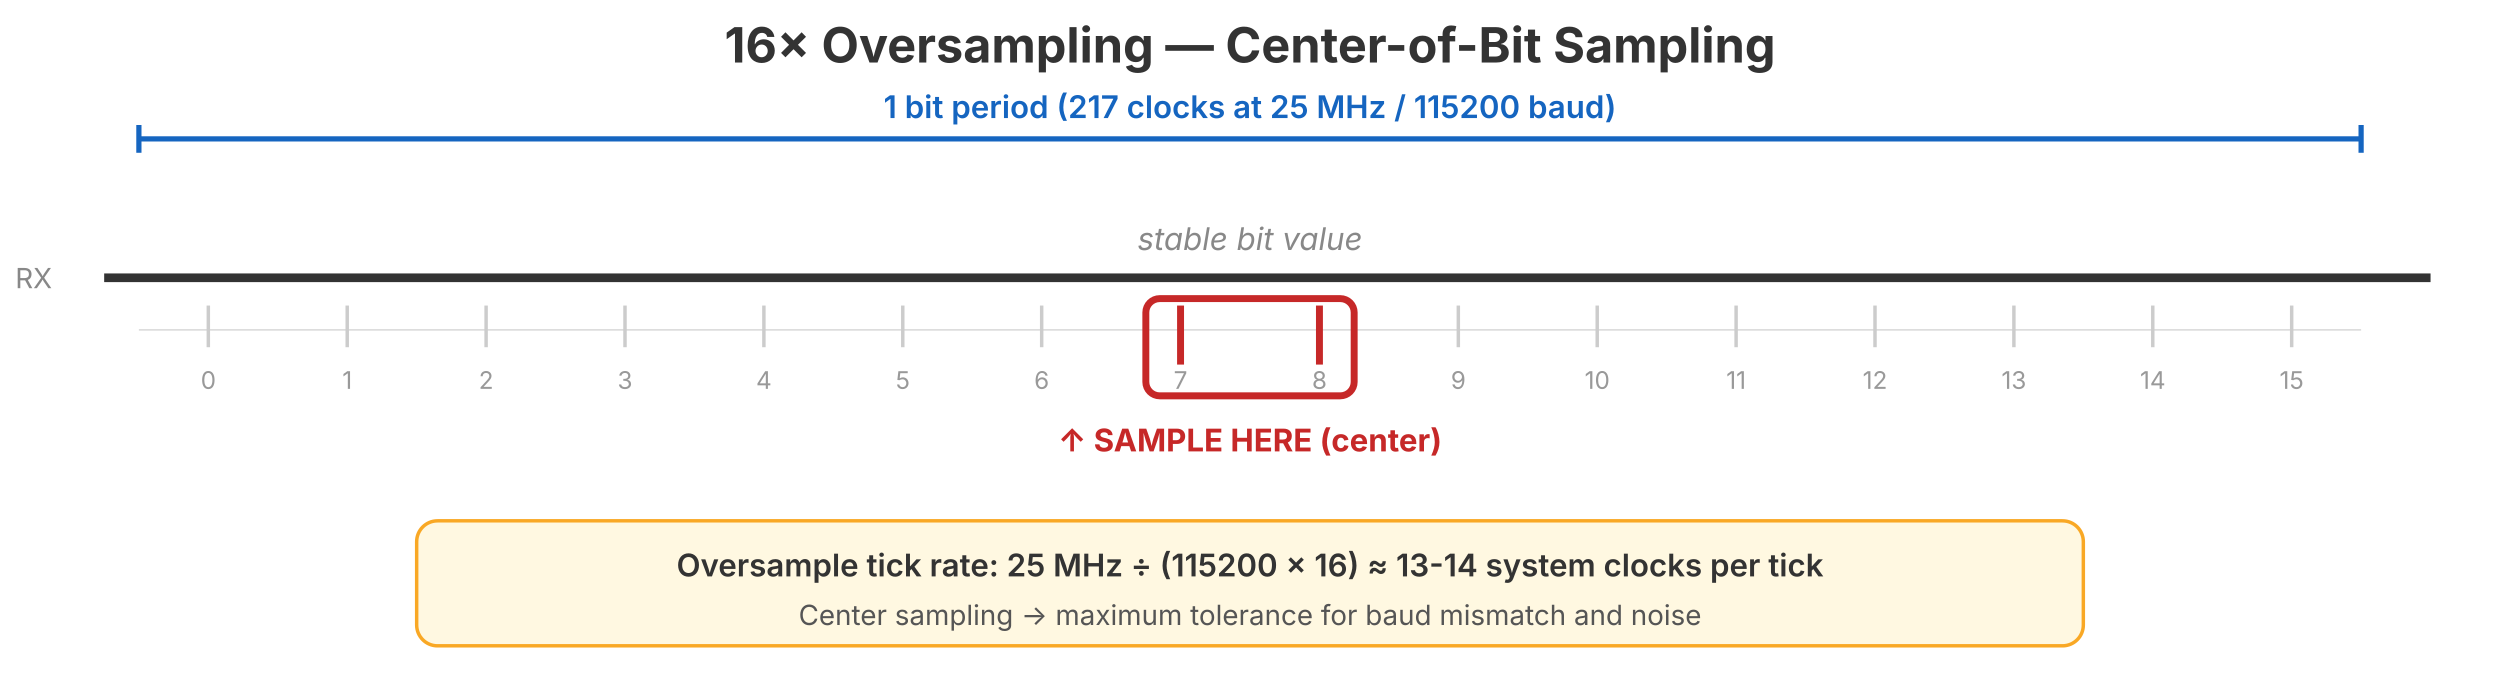
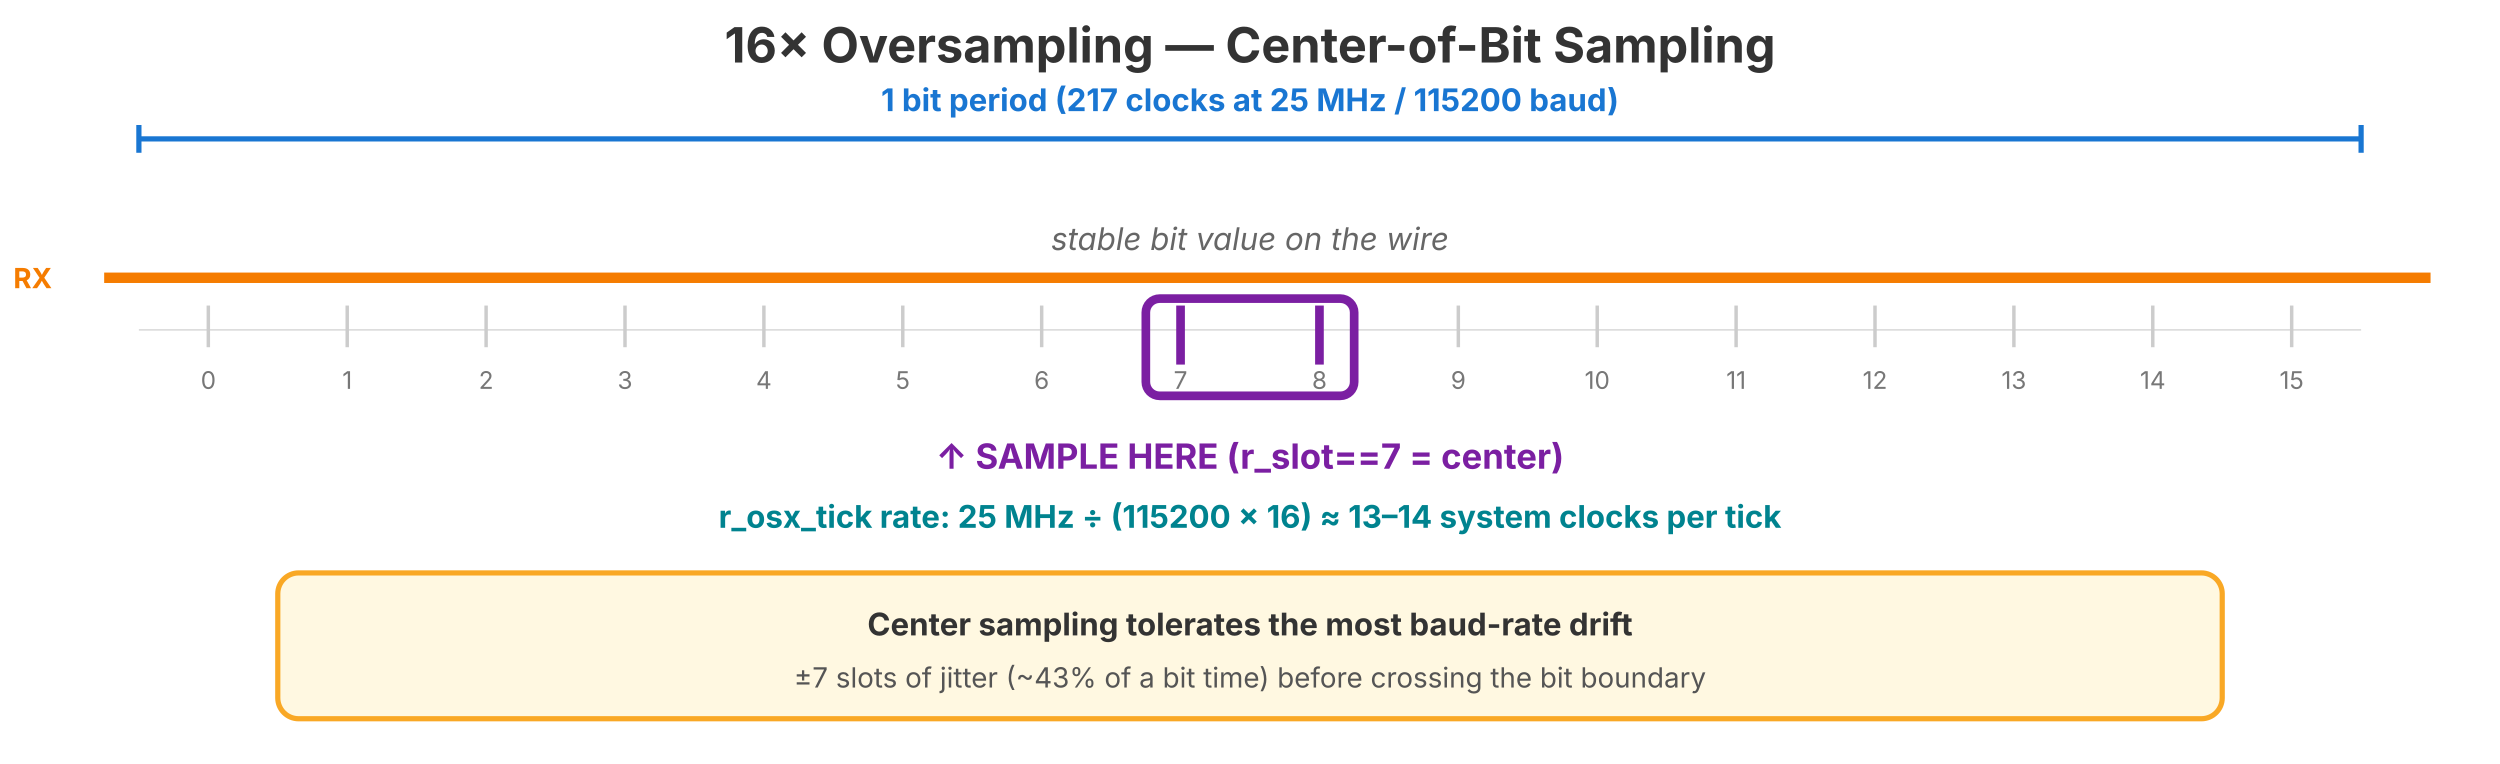
- <svg xmlns="http://www.w3.org/2000/svg" viewBox="0 0 720 200" font-family="Inter, sans-serif">
+ <svg xmlns="http://www.w3.org/2000/svg" viewBox="0 0 720 220" font-family="Inter, sans-serif">
  <text x="360" y="18" text-anchor="middle" font-size="14" font-weight="700" fill="#333">16× Oversampling — Center-of-Bit Sampling</text>
-   <line x1="40" y1="40" x2="680" y2="40" stroke="#1565C0" stroke-width="1.5" />
-   <line x1="40" y1="36" x2="40" y2="44" stroke="#1565C0" stroke-width="1.5" />
-   <line x1="680" y1="36" x2="680" y2="44" stroke="#1565C0" stroke-width="1.5" />
-   <text x="360" y="34" text-anchor="middle" font-size="9" fill="#1565C0" font-weight="600">1 bit period (217 clocks at 25 MHz / 115200 baud)</text>
-   <line x1="30" y1="80" x2="700" y2="80" stroke="#333" stroke-width="2.5" />
-   <text x="15" y="83" text-anchor="end" font-size="8" fill="#888">RX</text>
-   <text x="360" y="72" text-anchor="middle" font-size="9" fill="#888" font-style="italic">stable bit value</text>
+   <line x1="40" y1="40" x2="680" y2="40" stroke="#1976D2" stroke-width="1.5" />
+   <line x1="40" y1="36" x2="40" y2="44" stroke="#1976D2" stroke-width="1.5" />
+   <line x1="680" y1="36" x2="680" y2="44" stroke="#1976D2" stroke-width="1.5" />
+   <text x="360" y="32" text-anchor="middle" font-size="9" fill="#1976D2" font-weight="700">1 bit period (217 clocks at 25 MHz / 115200 baud)</text>
+   <line x1="30" y1="80" x2="700" y2="80" stroke="#F57C00" stroke-width="3" />
+   <text x="15" y="83" text-anchor="end" font-size="8" fill="#F57C00" font-weight="700">RX</text>
+   <text x="360" y="72" text-anchor="middle" font-size="9" fill="#666" font-style="italic">stable bit value on the wire</text>
  <line x1="40" y1="95" x2="680" y2="95" stroke="#DDD" stroke-width="0.5" />
-   <g font-size="7" fill="#999" text-anchor="middle">
+   <g font-size="7" fill="#777" text-anchor="middle">
    <text x="60" y="112">0</text>
    <line x1="60" y1="88" x2="60" y2="100" stroke="#CCC" stroke-width="1" />
    <text x="100" y="112">1</text>
    <line x1="100" y1="88" x2="100" y2="100" stroke="#CCC" stroke-width="1" />
    <text x="140" y="112">2</text>
    <line x1="140" y1="88" x2="140" y2="100" stroke="#CCC" stroke-width="1" />
    <text x="180" y="112">3</text>
    <line x1="180" y1="88" x2="180" y2="100" stroke="#CCC" stroke-width="1" />
    <text x="220" y="112">4</text>
    <line x1="220" y1="88" x2="220" y2="100" stroke="#CCC" stroke-width="1" />
    <text x="260" y="112">5</text>
    <line x1="260" y1="88" x2="260" y2="100" stroke="#CCC" stroke-width="1" />
    <text x="300" y="112">6</text>
    <line x1="300" y1="88" x2="300" y2="100" stroke="#CCC" stroke-width="1" />
    <text x="340" y="112">7</text>
-     <line x1="340" y1="88" x2="340" y2="105" stroke="#C62828" stroke-width="2" />
+     <line x1="340" y1="88" x2="340" y2="105" stroke="#7B1FA2" stroke-width="2.5" />
    <text x="380" y="112">8</text>
-     <line x1="380" y1="88" x2="380" y2="105" stroke="#C62828" stroke-width="2" />
+     <line x1="380" y1="88" x2="380" y2="105" stroke="#7B1FA2" stroke-width="2.5" />
    <text x="420" y="112">9</text>
    <line x1="420" y1="88" x2="420" y2="100" stroke="#CCC" stroke-width="1" />
    <text x="460" y="112">10</text>
    <line x1="460" y1="88" x2="460" y2="100" stroke="#CCC" stroke-width="1" />
    <text x="500" y="112">11</text>
    <line x1="500" y1="88" x2="500" y2="100" stroke="#CCC" stroke-width="1" />
    <text x="540" y="112">12</text>
    <line x1="540" y1="88" x2="540" y2="100" stroke="#CCC" stroke-width="1" />
    <text x="580" y="112">13</text>
    <line x1="580" y1="88" x2="580" y2="100" stroke="#CCC" stroke-width="1" />
    <text x="620" y="112">14</text>
    <line x1="620" y1="88" x2="620" y2="100" stroke="#CCC" stroke-width="1" />
    <text x="660" y="112">15</text>
    <line x1="660" y1="88" x2="660" y2="100" stroke="#CCC" stroke-width="1" />
  </g>
-   <rect x="330" y="86" width="60" height="28" rx="4" fill="none" stroke="#C62828" stroke-width="2" />
-   <text x="360" y="130" text-anchor="middle" font-size="9" fill="#C62828" font-weight="700">↑ SAMPLE HERE (center)</text>
-   <rect x="120" y="150" width="480" height="36" rx="6" fill="#FFF8E1" stroke="#F9A825" stroke-width="1" />
-   <text x="360" y="166" text-anchor="middle" font-size="9" fill="#333" font-weight="600">Oversample tick rate: 25 MHz ÷ (115200 × 16) ≈ 13-14 system clocks per tick</text>
-   <text x="360" y="180" text-anchor="middle" font-size="8" fill="#555">Center sampling → maximum tolerance for baud mismatch and noise</text>
+   <rect x="330" y="86" width="60" height="28" rx="4" fill="none" stroke="#7B1FA2" stroke-width="2.5" />
+   <text x="360" y="135" text-anchor="middle" font-size="10" fill="#7B1FA2" font-weight="700">↑ SAMPLE HERE (r_slot==7 = center)</text>
+   <text x="360" y="152" text-anchor="middle" font-size="9" fill="#00838F" font-weight="700">r_osx_tick rate: 25 MHz ÷ (115200 × 16) ≈ 13–14 system clocks per tick</text>
+   <rect x="80" y="165" width="560" height="42" rx="6" fill="#FFF8E1" stroke="#F9A825" stroke-width="1.5" />
+   <text x="360" y="183" text-anchor="middle" font-size="9" fill="#333" font-weight="700">Center sampling tolerates the most baud-rate drift</text>
+   <text x="360" y="198" text-anchor="middle" font-size="8" fill="#555">±7 slots of jitter (~43% of a bit time) before crossing the bit boundary</text>
</svg>
